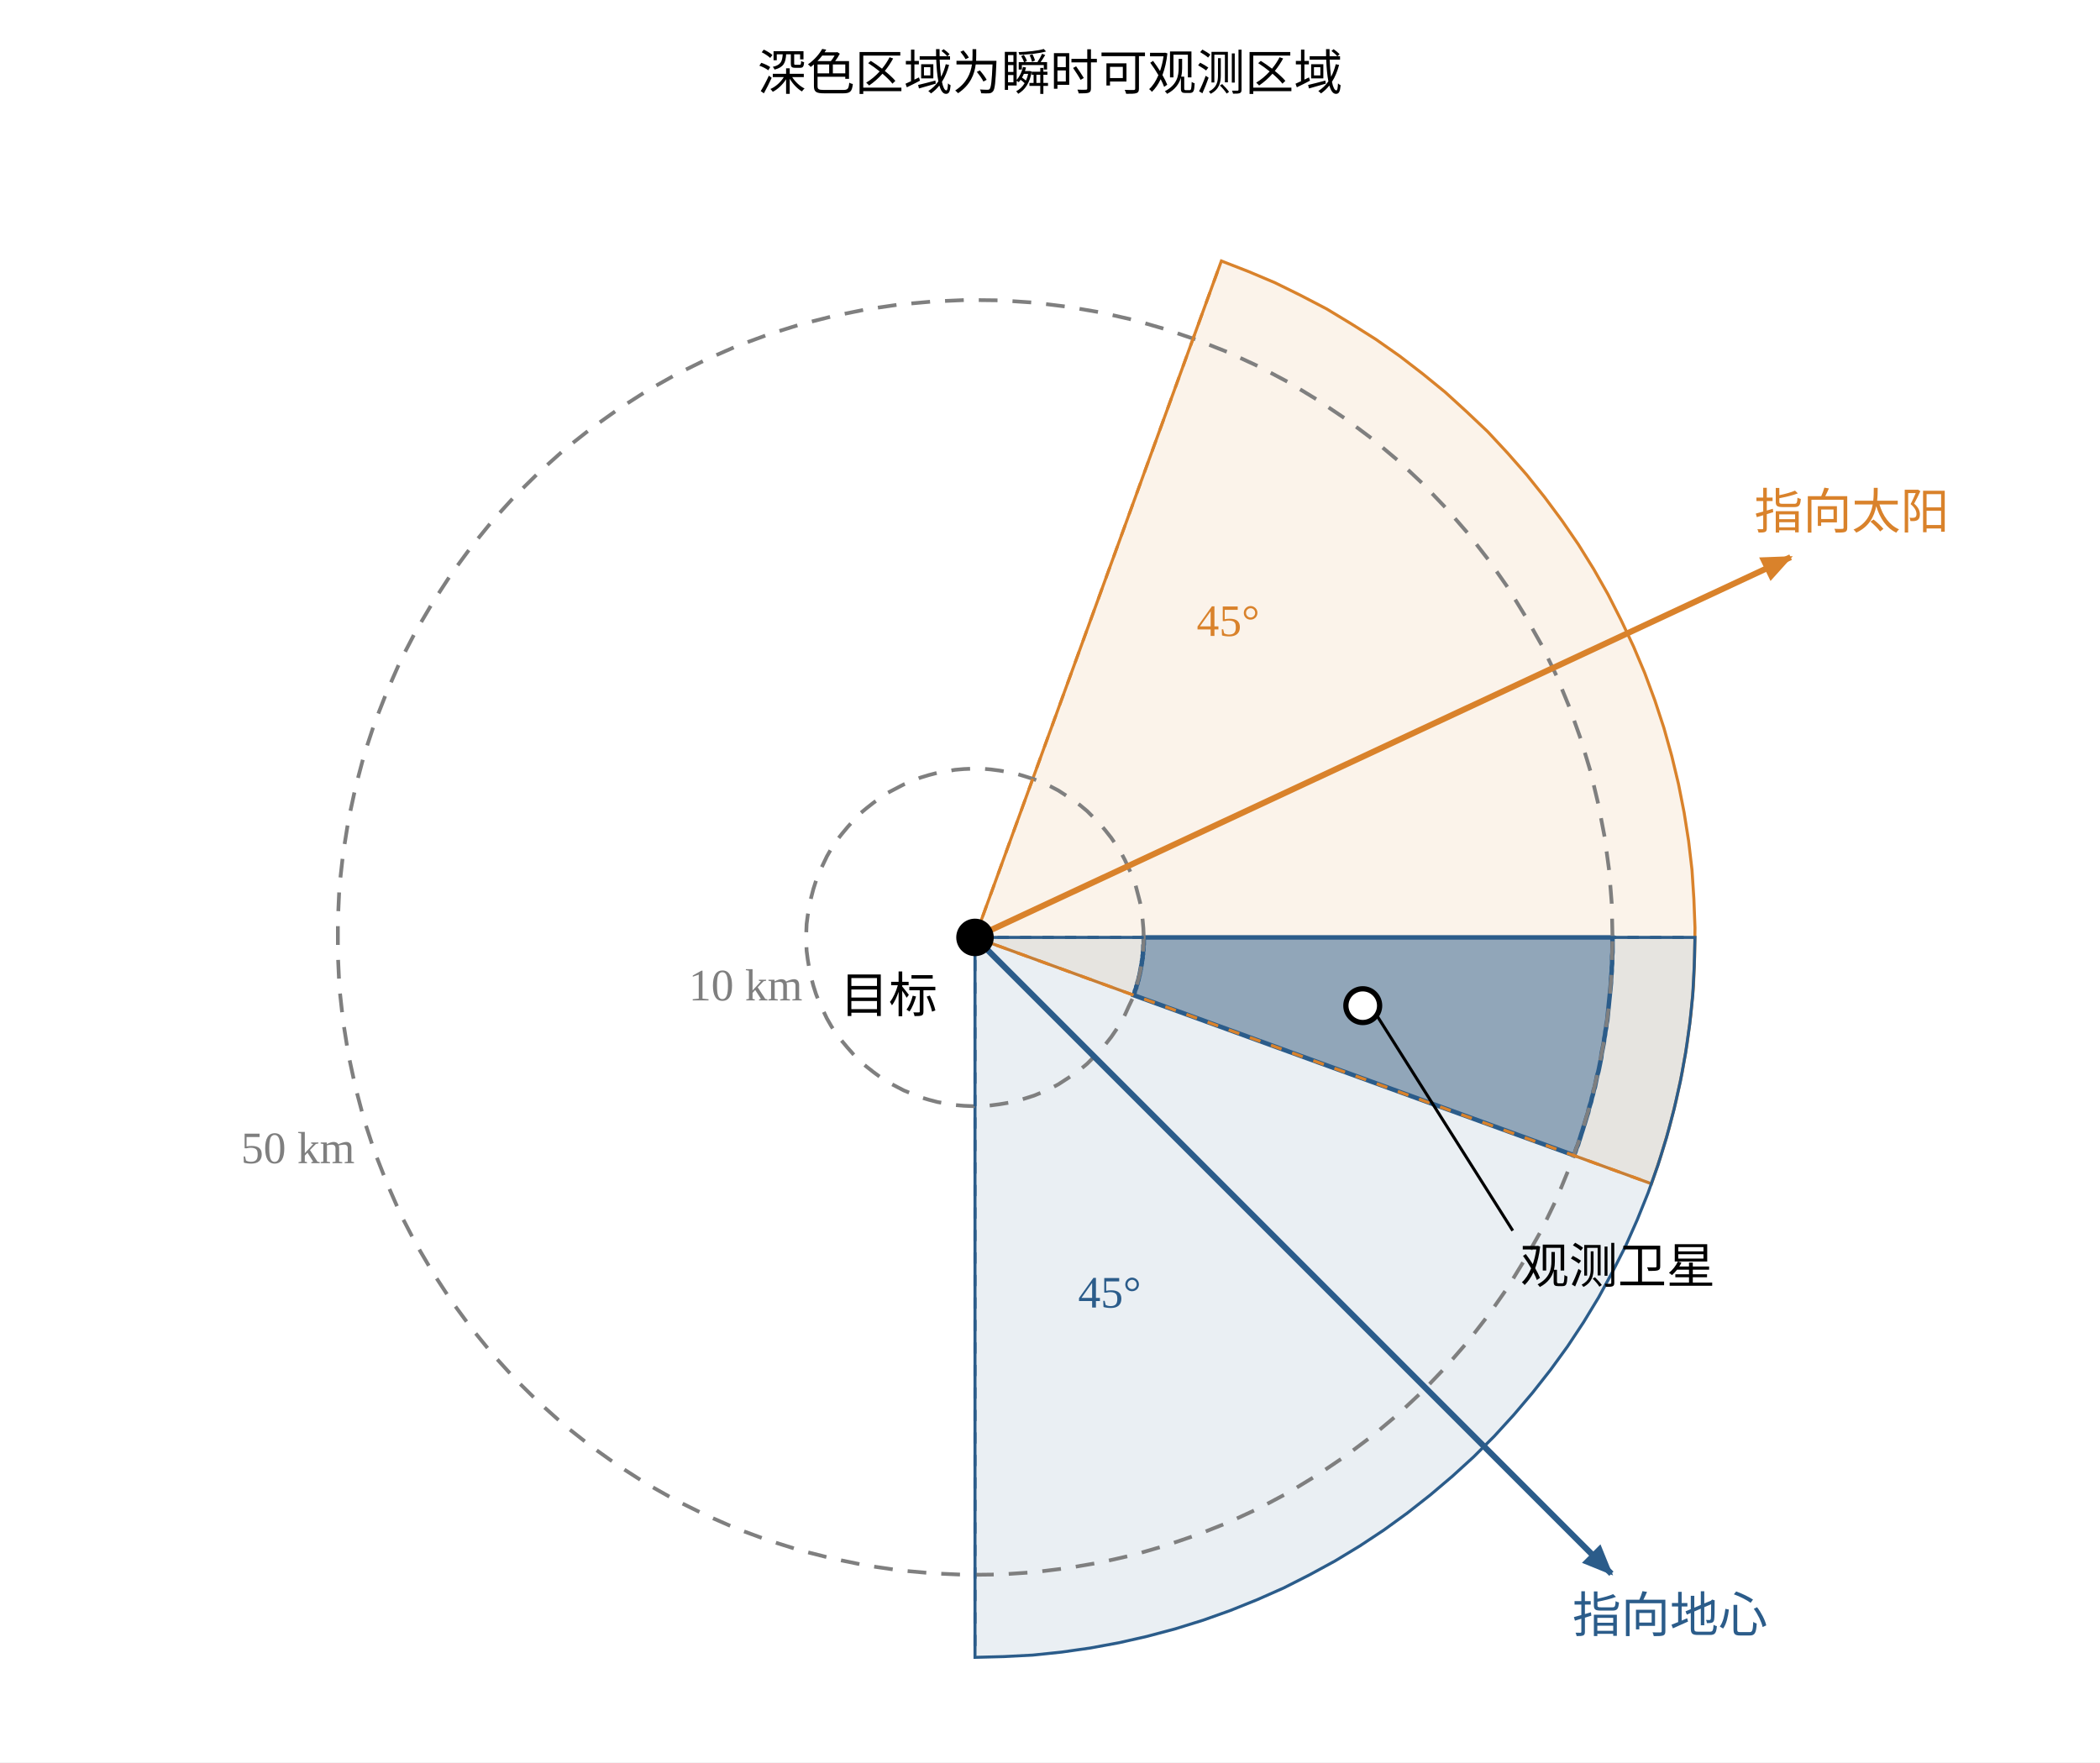
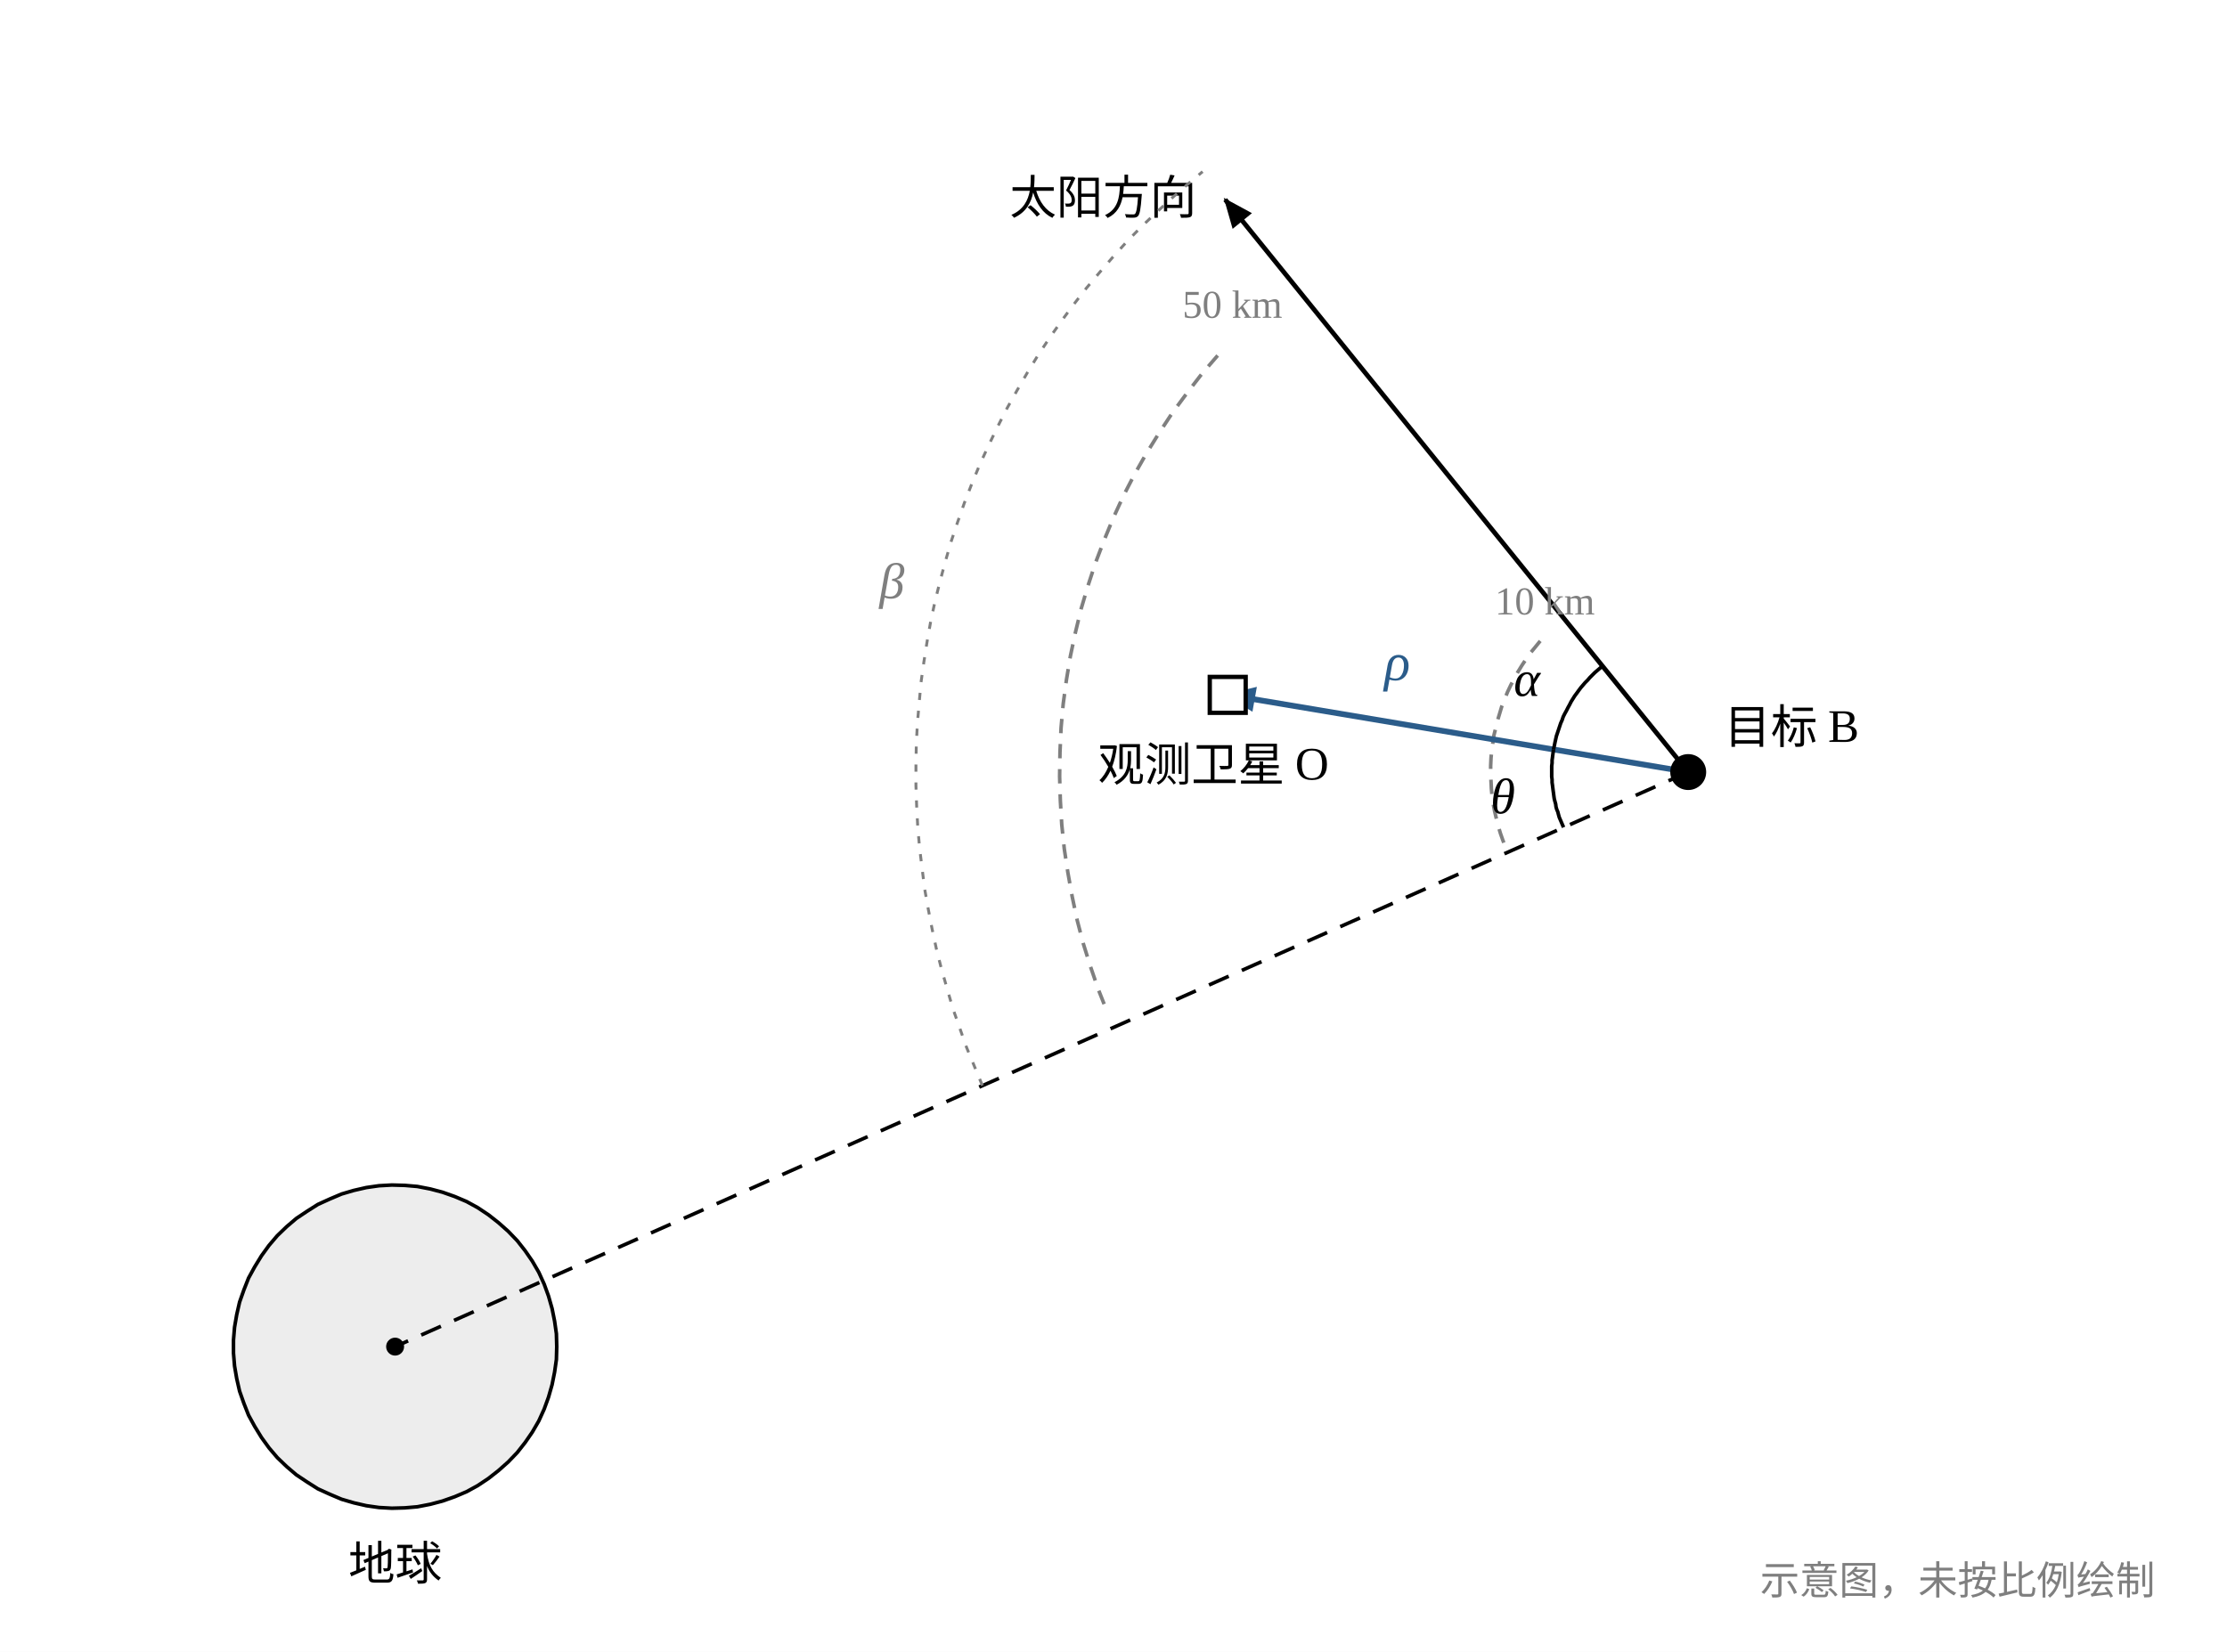
- <svg xmlns="http://www.w3.org/2000/svg" width="560" height="470" viewBox="0 0 560 470">
-   <rect x="0" y="0" width="560" height="470" fill="#FFFFFF" />
-   <polygon points="260.0,250.0 440.4,315.7 442.9,308.3 445.1,300.9 447.0,293.4 448.6,285.9 449.9,278.3 450.9,270.6 451.6,262.9 451.9,255.2 452.0,247.4 451.7,239.7 451.2,232.0 450.3,224.3 449.1,216.7 447.6,209.1 445.8,201.6 443.7,194.1 441.3,186.8 438.6,179.5 435.6,172.4 432.3,165.4 428.8,158.5 425.0,151.8 420.9,145.2 416.5,138.8 411.9,132.6 407.1,126.6 402.0,120.8 396.7,115.1 391.1,109.8 385.4,104.6 379.4,99.7 373.3,95.0 366.9,90.5 360.4,86.4 353.8,82.4 346.9,78.8 340.0,75.4 332.9,72.4 325.7,69.6" fill="#D9822B" stroke="#D9822B" stroke-width="0.8" fill-opacity="0.1" />
-   <polygon points="260.0,250.0 260.0,442.0 267.7,441.8 275.4,441.4 283.1,440.6 290.8,439.5 298.4,438.1 305.9,436.4 313.4,434.4 320.8,432.1 328.1,429.5 335.3,426.6 342.3,423.5 349.2,420.0 356.0,416.3 362.6,412.3 369.1,408.0 375.3,403.5 381.4,398.7 387.3,393.7 393.0,388.5 398.5,383.0 403.7,377.3 408.7,371.4 413.5,365.3 418.0,359.1 422.3,352.6 426.3,346.0 430.0,339.2 433.5,332.3 436.6,325.3 439.5,318.1 442.1,310.8 444.4,303.4 446.4,295.9 448.1,288.4 449.5,280.8 450.6,273.1 451.4,265.4 451.8,257.7 452.0,250.0" fill="#2B5C8A" stroke="#2B5C8A" stroke-width="0.8" fill-opacity="0.1" />
-   <polygon points="419.7,308.1 420.1,307.2 420.4,306.2 420.8,305.3 421.1,304.3 421.4,303.4 421.7,302.4 422.0,301.5 422.3,300.5 422.6,299.6 422.9,298.6 423.2,297.6 423.5,296.7 423.7,295.7 424.0,294.7 424.3,293.8 424.5,292.8 424.8,291.8 425.0,290.8 425.3,289.9 425.5,288.9 425.7,287.9 425.9,286.9 426.2,285.9 426.4,285.0 426.6,284.0 426.8,283.0 427.0,282.0 427.1,281.0 427.3,280.0 427.5,279.0 427.7,278.0 427.8,277.0 428.0,276.0 428.1,275.1 428.3,274.1 428.4,273.1 428.6,272.1 428.7,271.1 428.8,270.1 428.9,269.1 429.0,268.1 429.1,267.1 429.2,266.1 429.3,265.1 429.4,264.1 429.5,263.1 429.6,262.1 429.6,261.1 429.7,260.1 429.8,259.0 429.8,258.0 429.9,257.0 429.9,256.0 429.9,255.0 430.0,254.0 430.0,253.0 430.0,252.0 430.0,251.0 430.0,250.0 305.0,250.0 305.0,250.3 305.0,250.5 305.0,250.8 305.0,251.1 305.0,251.3 305.0,251.6 305.0,251.9 304.9,252.1 304.9,252.4 304.9,252.7 304.9,252.9 304.9,253.2 304.9,253.5 304.8,253.7 304.8,254.0 304.8,254.3 304.8,254.5 304.7,254.8 304.7,255.0 304.7,255.3 304.7,255.6 304.6,255.8 304.6,256.1 304.5,256.4 304.5,256.6 304.5,256.9 304.4,257.2 304.4,257.4 304.3,257.7 304.3,257.9 304.2,258.2 304.2,258.5 304.1,258.7 304.1,259.0 304.0,259.3 304.0,259.5 303.9,259.8 303.9,260.0 303.8,260.3 303.7,260.6 303.7,260.8 303.6,261.1 303.6,261.3 303.5,261.6 303.4,261.8 303.3,262.1 303.3,262.4 303.2,262.6 303.1,262.9 303.0,263.1 303.0,263.4 302.9,263.6 302.8,263.9 302.7,264.1 302.6,264.4 302.6,264.6 302.5,264.9 302.4,265.1 302.3,265.4" fill="#2B5C8A" stroke="#2B5C8A" stroke-width="1.2" fill-opacity="0.45" />
-   <polygon points="305.0,250.0 304.9,247.6 304.7,245.3 304.4,242.9 304.0,240.6 303.4,238.3 302.8,236.0 302.0,233.7 301.0,231.6 300.0,229.4 298.9,227.3 297.6,225.3 296.3,223.4 294.8,221.5 293.3,219.7 291.6,218.0 289.9,216.3 288.1,214.8 286.2,213.4 284.2,212.1 282.2,210.8 280.1,209.7 277.9,208.7 275.7,207.8 273.5,207.1 271.2,206.4 268.9,205.9 266.5,205.5 264.2,205.2 261.8,205.0 259.4,205.0 257.0,205.1 254.7,205.3 252.3,205.7 250.0,206.1 247.7,206.7 245.4,207.4 243.2,208.3 241.0,209.2 238.9,210.3 236.8,211.4 234.8,212.7 232.9,214.1 231.0,215.6 229.2,217.1 227.6,218.8 226.0,220.6 224.5,222.4 223.0,224.3 221.7,226.3 220.5,228.4 219.5,230.5 218.5,232.6 217.6,234.9 216.9,237.1 216.3,239.4 215.8,241.7 215.4,244.1 215.1,246.4 215.0,248.8 215.0,251.2 215.1,253.6 215.4,255.9 215.8,258.3 216.3,260.6 216.9,262.9 217.6,265.1 218.5,267.4 219.5,269.5 220.5,271.6 221.7,273.7 223.0,275.7 224.5,277.6 226.0,279.4 227.6,281.2 229.2,282.9 231.0,284.4 232.9,285.9 234.8,287.3 236.8,288.6 238.9,289.7 241.0,290.8 243.2,291.7 245.4,292.6 247.7,293.3 250.0,293.9 252.3,294.3 254.7,294.7 257.0,294.9 259.4,295.0 261.8,295.0 264.2,294.8 266.5,294.5 268.9,294.1 271.2,293.6 273.5,292.9 275.7,292.2 277.9,291.3 280.1,290.3 282.2,289.2 284.2,287.9 286.2,286.6 288.1,285.2 289.9,283.7 291.6,282.0 293.3,280.3 294.8,278.5 296.3,276.6 297.6,274.7 298.9,272.7 300.0,270.6 301.0,268.4 302.0,266.3 302.8,264.0 303.4,261.7 304.0,259.4 304.4,257.1 304.7,254.7 304.9,252.4 305.0,250.0" fill="none" stroke="#7F7F7F" stroke-width="1.0" stroke-dasharray="5,4" />
-   <polygon points="430.0,250.0 429.8,241.0 429.1,232.1 427.9,223.2 426.2,214.4 424.1,205.6 421.5,197.0 418.5,188.6 415.1,180.3 411.2,172.2 406.8,164.4 402.1,156.7 397.0,149.4 391.5,142.3 385.6,135.5 379.4,129.0 372.9,122.9 366.0,117.1 358.8,111.7 351.4,106.7 343.7,102.0 335.8,97.8 327.6,94.0 319.3,90.7 310.8,87.8 302.2,85.3 293.4,83.3 284.6,81.8 275.7,80.7 266.7,80.1 257.8,80.0 248.8,80.4 239.9,81.2 231.0,82.5 222.2,84.3 213.5,86.5 204.9,89.2 196.5,92.3 188.3,95.9 180.2,99.9 172.4,104.3 164.9,109.1 157.6,114.3 150.5,119.9 143.8,125.9 137.4,132.2 131.4,138.8 125.7,145.8 120.4,153.0 115.5,160.5 110.9,168.3 106.8,176.2 103.2,184.4 99.9,192.8 97.1,201.3 94.8,210.0 92.9,218.8 91.5,227.6 90.5,236.6 90.1,245.5 90.1,254.5 90.5,263.4 91.5,272.4 92.9,281.2 94.8,290.0 97.1,298.7 99.9,307.2 103.2,315.6 106.8,323.8 110.9,331.7 115.5,339.5 120.4,347.0 125.7,354.2 131.4,361.2 137.4,367.8 143.8,374.1 150.5,380.1 157.6,385.7 164.9,390.9 172.4,395.7 180.2,400.1 188.3,404.1 196.5,407.7 204.9,410.8 213.5,413.5 222.2,415.7 231.0,417.5 239.9,418.8 248.8,419.6 257.8,420.0 266.7,419.9 275.7,419.3 284.6,418.2 293.4,416.7 302.2,414.7 310.8,412.2 319.3,409.3 327.6,406.0 335.8,402.2 343.7,398.0 351.4,393.3 358.8,388.3 366.0,382.9 372.9,377.1 379.4,371.0 385.6,364.5 391.5,357.7 397.0,350.6 402.1,343.3 406.8,335.6 411.2,327.8 415.1,319.7 418.5,311.4 421.5,303.0 424.1,294.4 426.2,285.6 427.9,276.8 429.1,267.9 429.8,259.0 430.0,250.0" fill="none" stroke="#7F7F7F" stroke-width="1.0" stroke-dasharray="5,4" />
-   <text x="214.0" y="266.8" font-family="SimSun, Times New Roman" font-size="12" text-anchor="end" fill="#7F7F7F">10 km</text>
-   <text x="94.6" y="310.2" font-family="SimSun, Times New Roman" font-size="12" text-anchor="end" fill="#7F7F7F">50 km</text>
-   <line x1="260.0" y1="250.0" x2="477.5" y2="148.6" stroke="#D9822B" stroke-width="1.6" />
-   <polygon points="477.5,148.6 472.2,154.5 469.5,148.9" fill="#D9822B" stroke="#D9822B" stroke-width="0.5" />
-   <line x1="260.0" y1="250.0" x2="429.7" y2="419.7" stroke="#2B5C8A" stroke-width="1.6" />
-   <polygon points="429.7,419.7 422.3,416.7 426.7,412.3" fill="#2B5C8A" stroke="#2B5C8A" stroke-width="0.5" />
-   <text x="493.8" y="141.0" font-family="SimSun, Times New Roman" font-size="13" text-anchor="middle" fill="#D9822B">指向太阳</text>
-   <text x="445.3" y="435.3" font-family="SimSun, Times New Roman" font-size="13" text-anchor="middle" fill="#2B5C8A">指向地心</text>
-   <line x1="260.0" y1="250.0" x2="325.7" y2="69.6" stroke="#D9822B" stroke-width="0.8" stroke-dasharray="3,3" />
-   <line x1="260.0" y1="250.0" x2="440.4" y2="315.7" stroke="#D9822B" stroke-width="0.8" stroke-dasharray="3,3" />
-   <line x1="260.0" y1="250.0" x2="452.0" y2="250.0" stroke="#2B5C8A" stroke-width="0.8" stroke-dasharray="3,3" />
-   <line x1="260.0" y1="250.0" x2="260.0" y2="442.0" stroke="#2B5C8A" stroke-width="0.8" stroke-dasharray="3,3" />
-   <text x="327.5" y="169.6" font-family="SimSun, Times New Roman" font-size="12" text-anchor="middle" fill="#D9822B">45°</text>
-   <text x="295.9" y="348.7" font-family="SimSun, Times New Roman" font-size="12" text-anchor="middle" fill="#2B5C8A">45°</text>
-   <circle cx="260" cy="250" r="5" fill="#000000" />
-   <text x="250.0" y="270.0" font-family="SimSun, Times New Roman" font-size="13" text-anchor="end" fill="#000000">目标</text>
-   <circle cx="363.4" cy="268.2" r="4.5" fill="#FFFFFF" stroke="#000000" stroke-width="1.4" />
-   <line x1="367.4" y1="271.2" x2="403.4" y2="328.2" stroke="#000000" stroke-width="0.8" />
-   <text x="405.4" y="342.2" font-family="SimSun, Times New Roman" font-size="13" text-anchor="start" fill="#000000">观测卫星</text>
-   <text x="280.0" y="24.0" font-family="SimSun, Times New Roman" font-size="13" text-anchor="middle" fill="#000000">深色区域为瞬时可观测区域</text>
+ <svg xmlns="http://www.w3.org/2000/svg" width="620" height="460" viewBox="0 0 620 460">
+   <rect x="0" y="0" width="620" height="460" fill="#FFFFFF" />
+   <polygon points="155.0,375.0 154.9,371.4 154.4,367.9 153.7,364.4 152.7,360.9 151.5,357.6 150.0,354.3 148.2,351.2 146.2,348.3 144.0,345.5 141.5,342.9 138.8,340.5 136.0,338.3 133.0,336.3 129.9,334.6 126.6,333.2 123.2,332.0 119.8,331.1 116.2,330.4 112.7,330.1 109.1,330.0 105.5,330.2 102.0,330.7 98.5,331.5 95.1,332.5 91.8,333.9 88.5,335.4 85.5,337.3 82.5,339.3 79.8,341.6 77.2,344.1 74.9,346.8 72.8,349.7 70.9,352.8 69.2,355.9 67.9,359.2 66.7,362.6 65.9,366.1 65.3,369.6 65.0,373.2 65.0,376.8 65.3,380.4 65.9,383.9 66.7,387.4 67.9,390.8 69.2,394.1 70.9,397.2 72.8,400.3 74.9,403.2 77.2,405.9 79.8,408.4 82.5,410.7 85.5,412.7 88.5,414.6 91.8,416.1 95.1,417.5 98.5,418.5 102.0,419.3 105.5,419.8 109.1,420.0 112.7,419.9 116.2,419.6 119.8,418.9 123.2,418.0 126.6,416.8 129.9,415.4 133.0,413.7 136.0,411.7 138.8,409.5 141.5,407.1 144.0,404.5 146.2,401.7 148.2,398.8 150.0,395.7 151.5,392.4 152.7,389.1 153.7,385.6 154.4,382.1 154.9,378.6 155.0,375.0" fill="#EDEDED" stroke="#000000" stroke-width="1.0" />
+   <text x="110.0" y="440.0" font-family="SimSun, Times New Roman" font-size="13" text-anchor="middle" fill="#000000">地球</text>
+   <circle cx="110" cy="375" r="2.5" fill="#000000" />
+   <line x1="470.0" y1="215.0" x2="110.0" y2="375.0" stroke="#000000" stroke-width="1.0" stroke-dasharray="6,4" />
+   <line x1="470.0" y1="215.0" x2="341.1" y2="55.6" stroke="#000000" stroke-width="1.3" />
+   <polygon points="341.1,55.6 348.1,59.4 343.3,63.3" fill="#000000" stroke="#000000" stroke-width="0.5" />
+   <text x="333.1" y="59.6" font-family="SimSun, Times New Roman" font-size="13" text-anchor="end" fill="#000000">太阳方向</text>
+   <polyline points="428.8,178.5 427.5,180.1 426.1,181.8 424.9,183.5 423.7,185.3 422.6,187.1 421.6,188.9 420.6,190.8 419.7,192.7 418.9,194.7 418.1,196.7 417.5,198.7 416.9,200.7 416.4,202.8 415.9,204.8 415.6,206.9 415.3,209.0 415.1,211.1 415.0,213.3 415.0,215.4 415.1,217.5 415.2,219.6 415.4,221.7 415.7,223.8 416.1,225.9 416.6,228.0 417.1,230.0 417.7,232.0 418.4,234.0 419.2,236.0" fill="none" stroke="#7F7F7F" stroke-width="1.0" stroke-dasharray="4,3" />
+   <text x="430.1" y="171.1" font-family="SimSun, Times New Roman" font-size="11" text-anchor="middle" fill="#7F7F7F">10 km</text>
+   <polyline points="339.0,99.0 334.6,104.1 330.5,109.4 326.5,114.8 322.8,120.4 319.2,126.2 315.9,132.0 312.8,138.0 310.0,144.1 307.4,150.4 305.0,156.7 302.9,163.1 301.0,169.5 299.4,176.1 298.0,182.7 296.9,189.3 296.0,196.0 295.4,202.7 295.1,209.5 295.0,216.2 295.2,222.9 295.6,229.7 296.3,236.4 297.3,243.0 298.5,249.7 299.9,256.3 301.6,262.8 303.6,269.2 305.8,275.6 308.3,281.9" fill="none" stroke="#7F7F7F" stroke-width="1.0" stroke-dasharray="4,3" />
+   <text x="343.1" y="88.5" font-family="SimSun, Times New Roman" font-size="11" text-anchor="middle" fill="#7F7F7F">50 km</text>
+   <line x1="470.0" y1="215.0" x2="341.8" y2="193.5" stroke="#2B5C8A" stroke-width="1.6" />
+   <polygon points="341.8,193.5 349.6,191.6 348.5,197.8" fill="#2B5C8A" stroke="#2B5C8A" stroke-width="0.5" />
+   <rect x="336.8" y="188.5" width="10" height="10" fill="#FFFFFF" stroke="#000000" stroke-width="1.2" />
+   <text x="337.8" y="217.5" font-family="SimSun, Times New Roman" font-size="13" text-anchor="middle" fill="#000000">观测卫星 O</text>
+   <text x="389.0" y="189.4" font-family="SimSun, Times New Roman" font-size="15" text-anchor="middle" fill="#2B5C8A" font-style="italic">ρ</text>
+   <circle cx="470" cy="215" r="5" fill="#000000" />
+   <text x="480.0" y="207.0" font-family="SimSun, Times New Roman" font-size="13" text-anchor="start" fill="#000000">目标 B</text>
+   <polyline points="432.5,208.7 432.7,207.8 432.9,206.8 433.1,205.9 433.3,205.0 433.6,204.1 433.9,203.2 434.2,202.3 434.5,201.4 434.9,200.5 435.2,199.6 435.6,198.8 436.1,197.9 436.5,197.1 437.0,196.2 437.4,195.4 437.9,194.6 438.4,193.8 439.0,193.0 439.5,192.3 440.1,191.5 440.7,190.8 441.3,190.1 442.0,189.4 442.6,188.7 443.3,188.0 444.0,187.3 444.7,186.7 445.4,186.1 446.1,185.5" fill="none" stroke="#000000" stroke-width="1.0" />
+   <text x="425.1" y="193.8" font-family="SimSun, Times New Roman" font-size="14" text-anchor="middle" fill="#000000" font-style="italic">α</text>
+   <polyline points="435.3,230.4 435.0,229.7 434.7,229.0 434.4,228.3 434.1,227.6 433.9,226.9 433.7,226.1 433.4,225.4 433.2,224.7 433.1,223.9 432.9,223.2 432.7,222.4 432.6,221.7 432.5,220.9 432.4,220.2 432.3,219.4 432.2,218.6 432.1,217.9 432.1,217.1 432.0,216.3 432.0,215.6 432.0,214.8 432.0,214.0 432.0,213.3 432.1,212.5 432.1,211.7 432.2,211.0 432.3,210.2 432.4,209.5 432.5,208.7" fill="none" stroke="#000000" stroke-width="1.0" />
+   <text x="418.4" y="226.5" font-family="SimSun, Times New Roman" font-size="14" text-anchor="middle" fill="#000000" font-style="italic">θ</text>
+   <polyline points="273.5,302.3 271.3,297.0 269.1,291.7 267.2,286.3 265.3,280.9 263.7,275.4 262.1,269.8 260.7,264.3 259.5,258.7 258.4,253.0 257.4,247.4 256.7,241.7 256.0,236.0 255.5,230.2 255.2,224.5 255.0,218.8 255.0,213.0 255.1,207.3 255.4,201.5 255.9,195.8 256.4,190.1 257.2,184.4 258.1,178.7 259.1,173.1 260.3,167.5 261.7,161.9 263.2,156.3 264.8,150.8 266.6,145.4 268.5,140.0 270.6,134.6 272.8,129.3 275.2,124.1 277.7,118.9 280.3,113.8 283.1,108.8 286.0,103.8 289.0,98.9 292.2,94.1 295.5,89.4 298.9,84.8 302.4,80.3 306.1,75.9 309.9,71.5 313.7,67.3 317.7,63.2 321.9,59.2 326.1,55.3 330.4,51.5 334.8,47.8" fill="none" stroke="#7F7F7F" stroke-width="0.8" stroke-dasharray="2,3" />
+   <text x="248.3" y="166.6" font-family="SimSun, Times New Roman" font-size="14" text-anchor="middle" fill="#7F7F7F" font-style="italic">β</text>
+   <text x="600.0" y="444.0" font-family="SimSun, Times New Roman" font-size="11" text-anchor="end" fill="#7F7F7F">示意图，未按比例绘制</text>
</svg>
